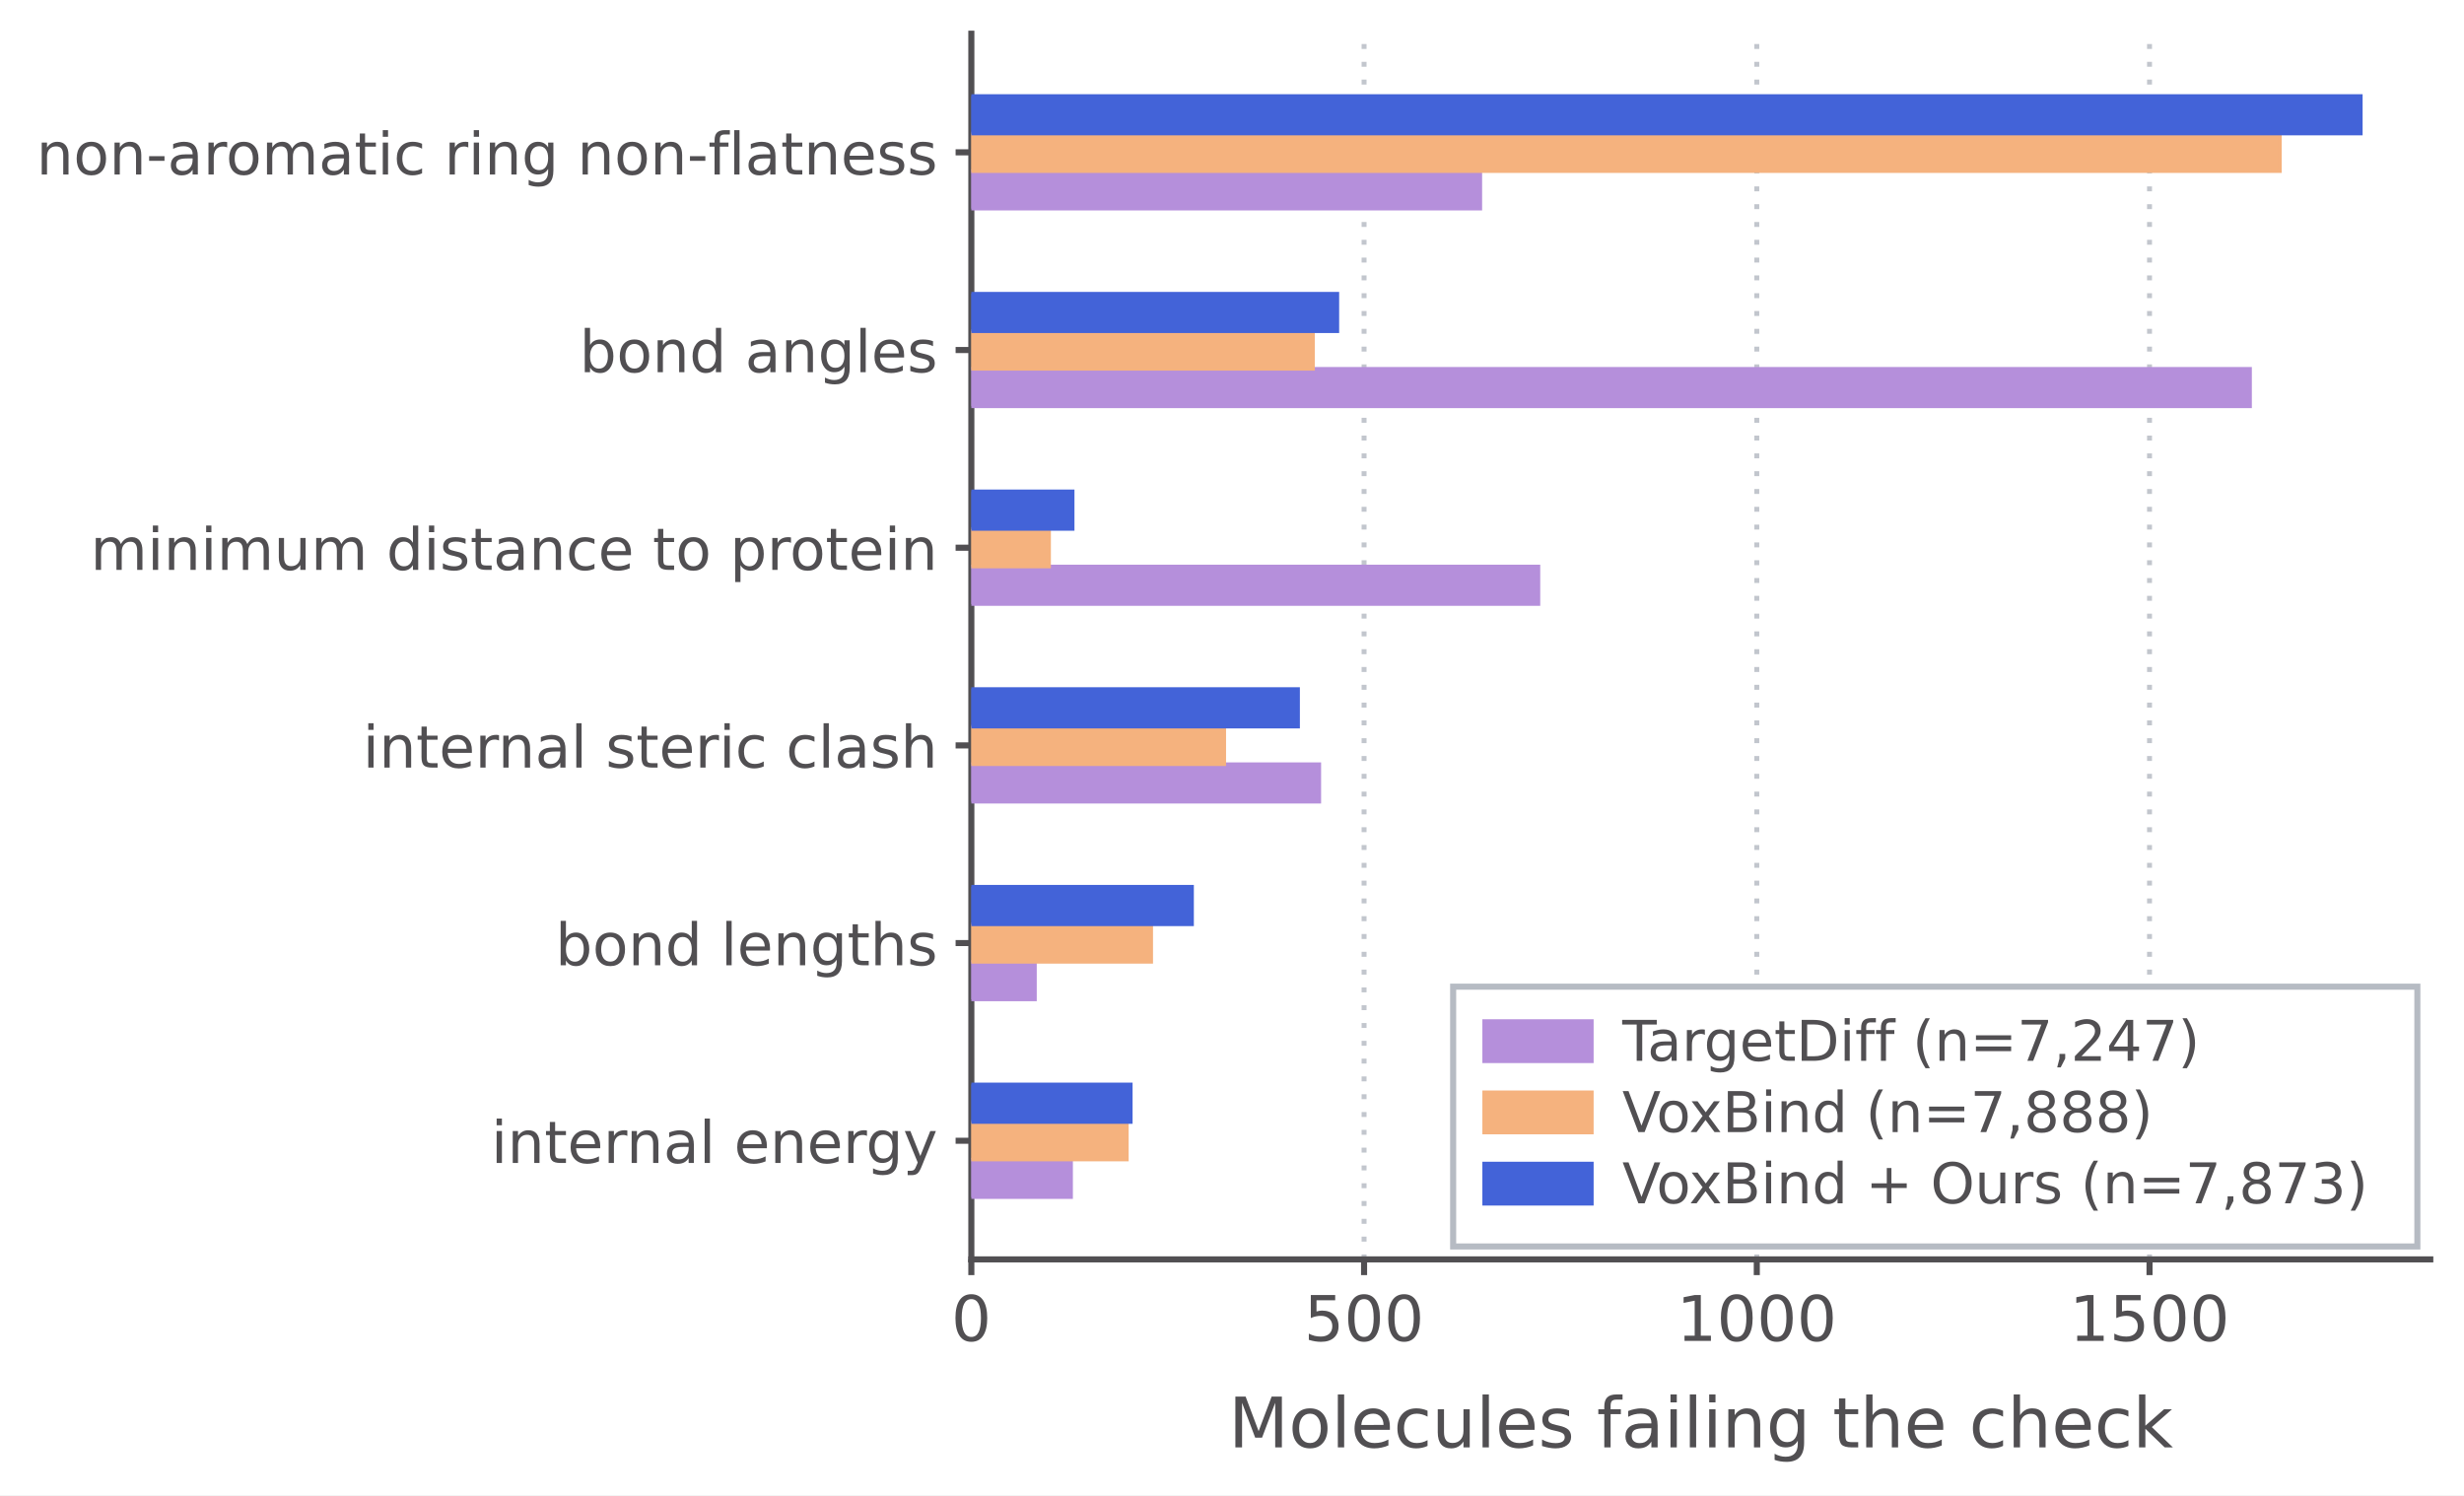
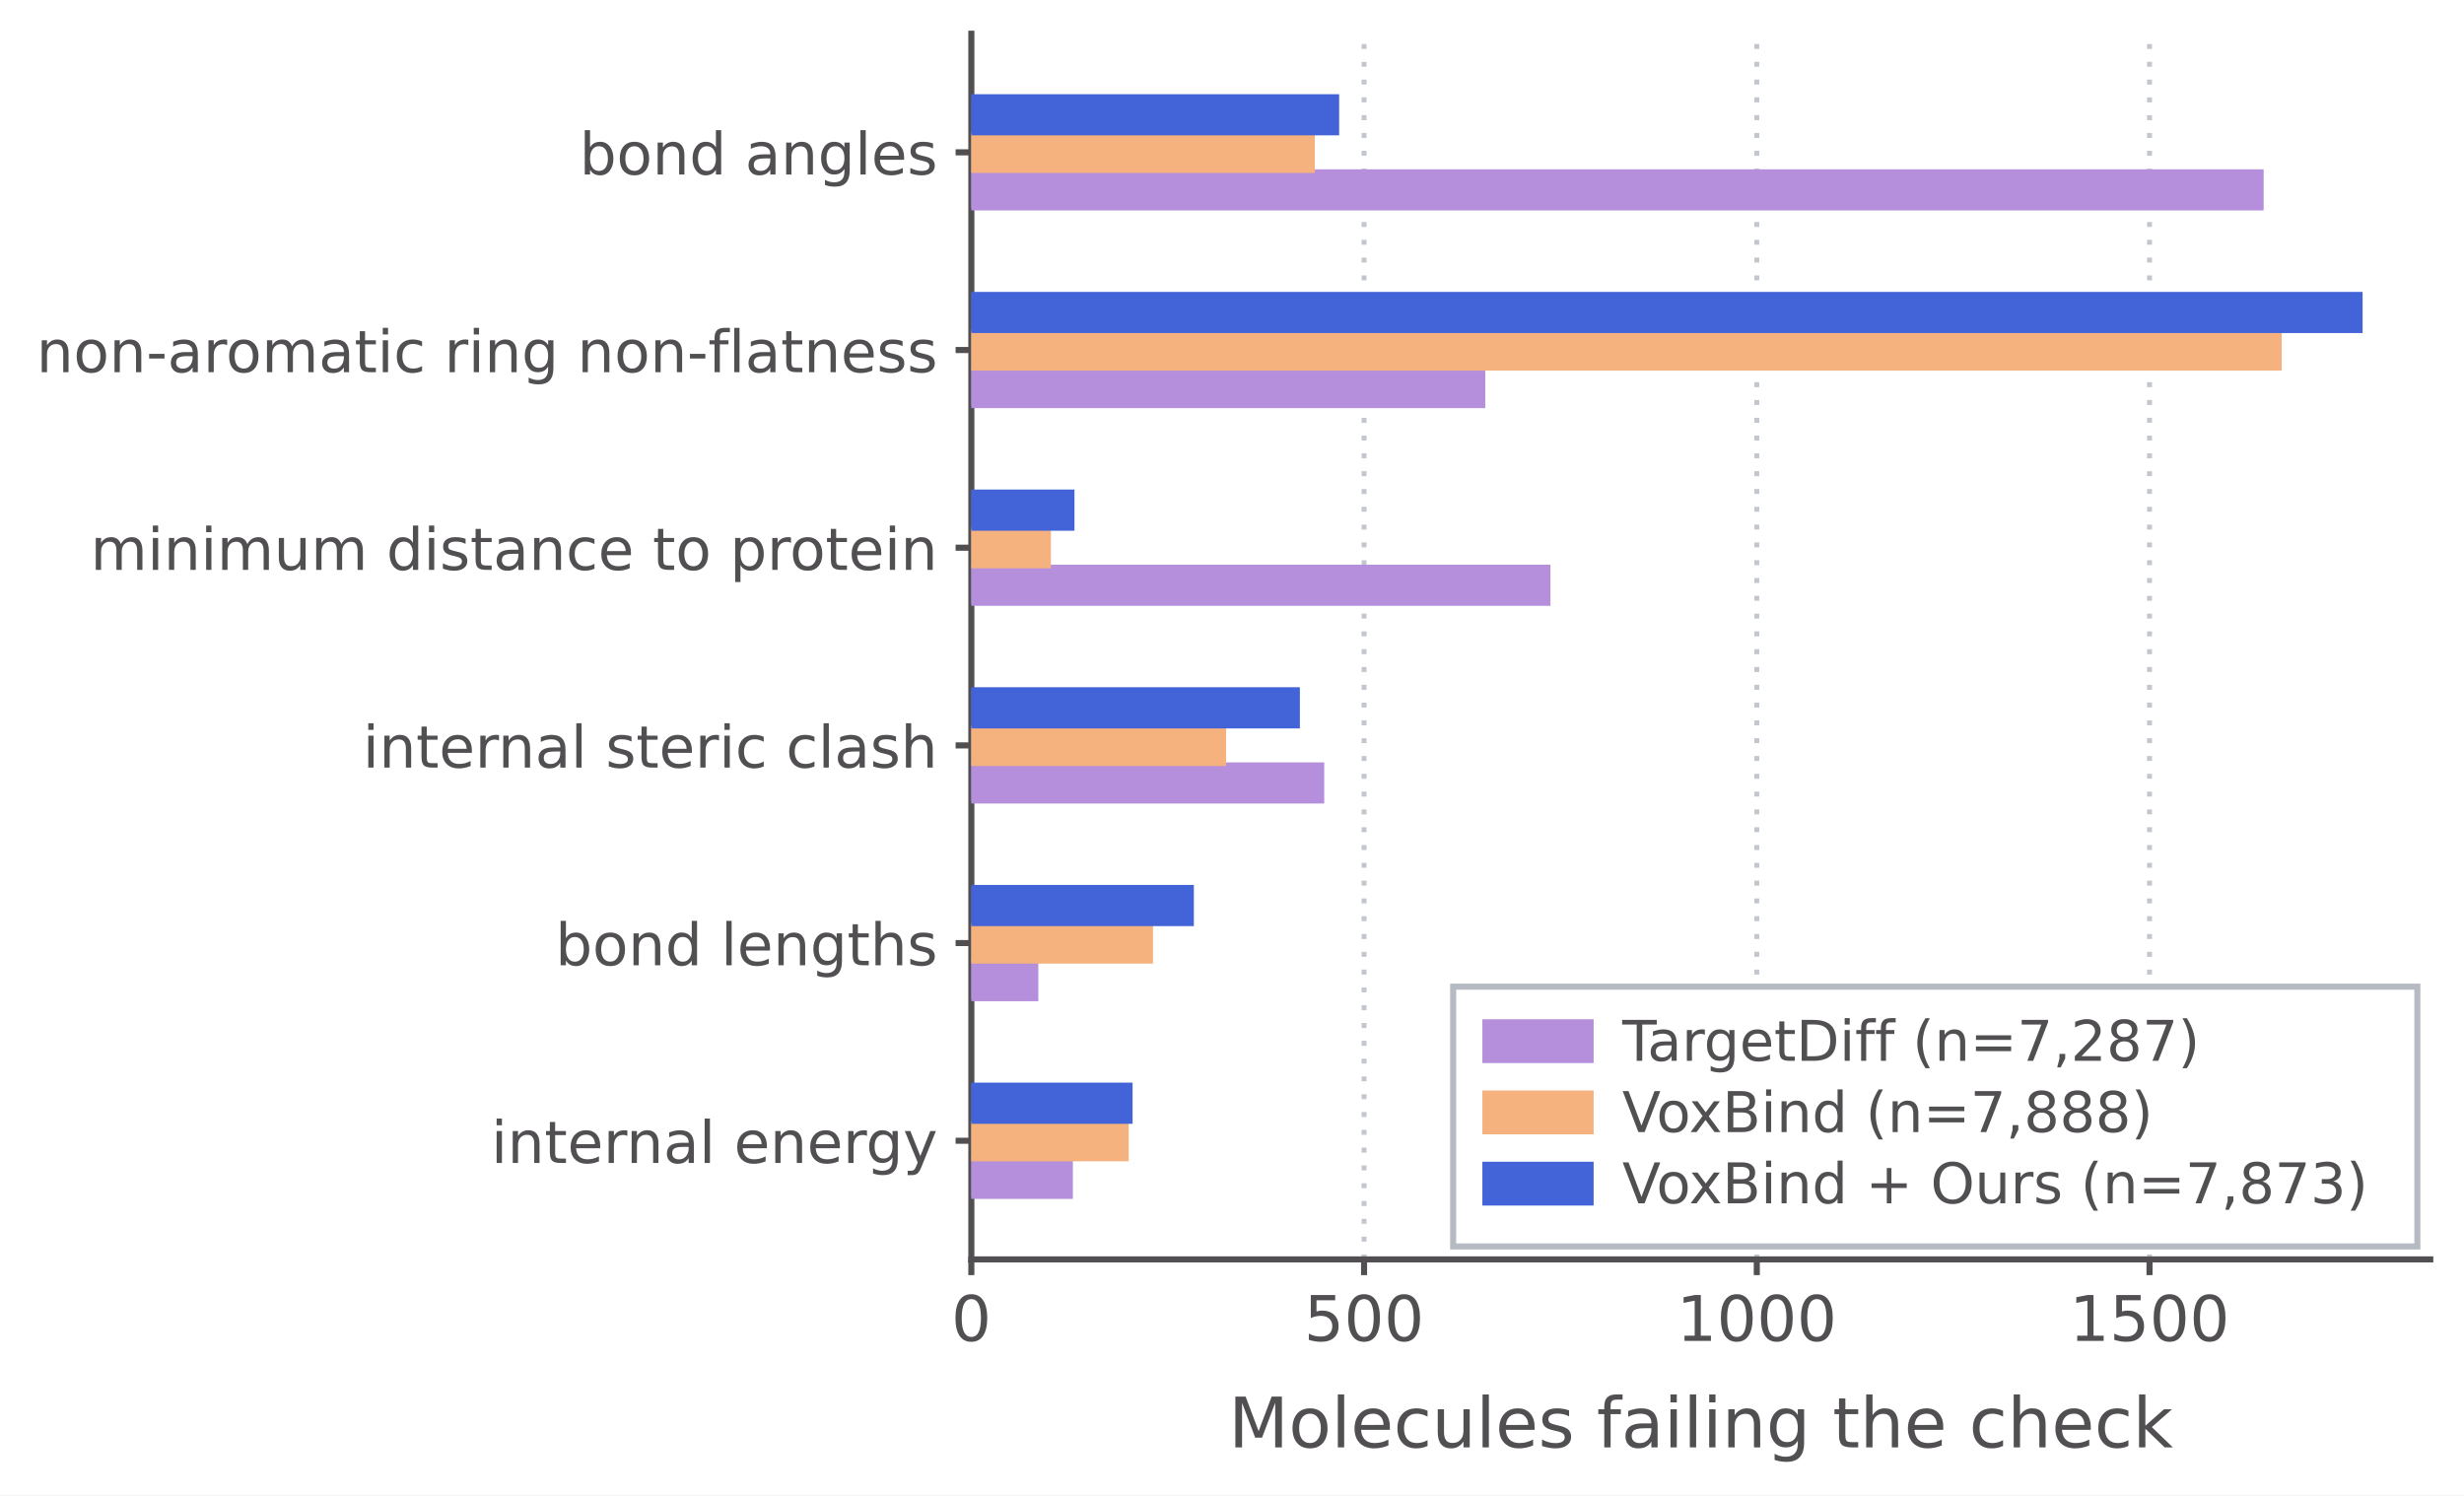
<svg xmlns="http://www.w3.org/2000/svg" xmlns:xlink="http://www.w3.org/1999/xlink" width="548.1pt" height="332.64pt" viewBox="0 0 548.1 332.64" version="1.1">
  <defs>
    <style type="text/css">*{stroke-linejoin: round; stroke-linecap: butt}</style>
  </defs>
  <g id="figure_1">
    <g id="patch_1">
      <path d="M 0 332.64  L 548.1 332.64  L 548.1 0  L 0 0  z " style="fill: #ffffff" />
    </g>
    <g id="axes_1">
      <g id="patch_2">
        <path d="M 216.068 280.167  L 540.6 280.167  L 540.6 7.5  L 216.068 7.5  z " style="fill: #ffffff" />
      </g>
      <g id="matplotlib.axis_1">
        <g id="xtick_1">
          <g id="line2d_1">
-             <path d="M 216.068 280.167  L 216.068 7.5  " clip-path="url(#pf0ac134944)" style="fill: none; stroke-dasharray: 1.1,2.86; stroke-dashoffset: 0; stroke: #c2c6cd; stroke-width: 1.1" />
+             <path d="M 216.068 280.167  L 216.068 7.5  " clip-path="url(#p65a014afbb)" style="fill: none; stroke-dasharray: 1.1,2.86; stroke-dashoffset: 0; stroke: #c2c6cd; stroke-width: 1.1" />
          </g>
          <g id="line2d_2">
            <defs>
-               <path id="ma44bb6bb3a" d="M 0 0  L 0 3.5  " style="stroke: #514f52; stroke-width: 1.35" />
+               <path id="m57b1415e53" d="M 0 0  L 0 3.5  " style="stroke: #514f52; stroke-width: 1.35" />
            </defs>
            <g>
-               <use xlink:href="#ma44bb6bb3a" x="216.068" y="280.167" style="fill: #514f52; stroke: #514f52; stroke-width: 1.35" />
+               <use xlink:href="#m57b1415e53" x="216.068" y="280.167" style="fill: #514f52; stroke: #514f52; stroke-width: 1.35" />
            </g>
          </g>
          <g id="text_1">
            <text style="font-size: 14px; font-family: 'DejaVu Sans'; text-anchor: middle; fill: #514f52" x="216.068" y="298.305" transform="rotate(-0 216.0682 298.3051)">0</text>
          </g>
        </g>
        <g id="xtick_2">
          <g id="line2d_3">
-             <path d="M 303.428 280.167  L 303.428 7.5  " clip-path="url(#pf0ac134944)" style="fill: none; stroke-dasharray: 1.1,2.86; stroke-dashoffset: 0; stroke: #c2c6cd; stroke-width: 1.1" />
+             <path d="M 303.428 280.167  L 303.428 7.5  " clip-path="url(#p65a014afbb)" style="fill: none; stroke-dasharray: 1.1,2.86; stroke-dashoffset: 0; stroke: #c2c6cd; stroke-width: 1.1" />
          </g>
          <g id="line2d_4">
            <g>
-               <use xlink:href="#ma44bb6bb3a" x="303.428" y="280.167" style="fill: #514f52; stroke: #514f52; stroke-width: 1.35" />
+               <use xlink:href="#m57b1415e53" x="303.428" y="280.167" style="fill: #514f52; stroke: #514f52; stroke-width: 1.35" />
            </g>
          </g>
          <g id="text_2">
            <text style="font-size: 14px; font-family: 'DejaVu Sans'; text-anchor: middle; fill: #514f52" x="303.428" y="298.305" transform="rotate(-0 303.4277 298.3051)">500</text>
          </g>
        </g>
        <g id="xtick_3">
          <g id="line2d_5">
-             <path d="M 390.787 280.167  L 390.787 7.5  " clip-path="url(#pf0ac134944)" style="fill: none; stroke-dasharray: 1.1,2.86; stroke-dashoffset: 0; stroke: #c2c6cd; stroke-width: 1.1" />
+             <path d="M 390.787 280.167  L 390.787 7.5  " clip-path="url(#p65a014afbb)" style="fill: none; stroke-dasharray: 1.1,2.86; stroke-dashoffset: 0; stroke: #c2c6cd; stroke-width: 1.1" />
          </g>
          <g id="line2d_6">
            <g>
-               <use xlink:href="#ma44bb6bb3a" x="390.787" y="280.167" style="fill: #514f52; stroke: #514f52; stroke-width: 1.35" />
+               <use xlink:href="#m57b1415e53" x="390.787" y="280.167" style="fill: #514f52; stroke: #514f52; stroke-width: 1.35" />
            </g>
          </g>
          <g id="text_3">
            <text style="font-size: 14px; font-family: 'DejaVu Sans'; text-anchor: middle; fill: #514f52" x="390.787" y="298.305" transform="rotate(-0 390.7872 298.3051)">1000</text>
          </g>
        </g>
        <g id="xtick_4">
          <g id="line2d_7">
-             <path d="M 478.147 280.167  L 478.147 7.5  " clip-path="url(#pf0ac134944)" style="fill: none; stroke-dasharray: 1.1,2.86; stroke-dashoffset: 0; stroke: #c2c6cd; stroke-width: 1.1" />
+             <path d="M 478.147 280.167  L 478.147 7.5  " clip-path="url(#p65a014afbb)" style="fill: none; stroke-dasharray: 1.1,2.86; stroke-dashoffset: 0; stroke: #c2c6cd; stroke-width: 1.1" />
          </g>
          <g id="line2d_8">
            <g>
-               <use xlink:href="#ma44bb6bb3a" x="478.147" y="280.167" style="fill: #514f52; stroke: #514f52; stroke-width: 1.35" />
+               <use xlink:href="#m57b1415e53" x="478.147" y="280.167" style="fill: #514f52; stroke: #514f52; stroke-width: 1.35" />
            </g>
          </g>
          <g id="text_4">
            <text style="font-size: 14px; font-family: 'DejaVu Sans'; text-anchor: middle; fill: #514f52" x="478.147" y="298.305" transform="rotate(-0 478.1467 298.3051)">1500</text>
          </g>
        </g>
        <g id="text_5">
          <text style="font-size: 15.5px; font-family: 'DejaVu Sans'; text-anchor: middle; fill: #514f52" x="378.334" y="321.994" transform="rotate(-0 378.3341 321.9942)">Molecules failing the check</text>
        </g>
      </g>
      <g id="matplotlib.axis_2">
        <g id="ytick_1">
          <g id="line2d_9">
            <defs>
-               <path id="ma16cc0e2c7" d="M 0 0  L -3.5 0  " style="stroke: #514f52; stroke-width: 1.35" />
+               <path id="m4aba3df6b2" d="M 0 0  L -3.5 0  " style="stroke: #514f52; stroke-width: 1.35" />
            </defs>
            <g>
-               <use xlink:href="#ma16cc0e2c7" x="216.068" y="33.887" style="fill: #514f52; stroke: #514f52; stroke-width: 1.35" />
+               <use xlink:href="#m4aba3df6b2" x="216.068" y="33.887" style="fill: #514f52; stroke: #514f52; stroke-width: 1.35" />
            </g>
          </g>
          <g id="text_6">
-             <text style="font-size: 13px; font-family: 'DejaVu Sans'; text-anchor: end; fill: #514f52" x="208.568" y="38.826" transform="rotate(-0 208.5682 38.82614)">non-aromatic ring non-flatness</text>
+             <text style="font-size: 13px; font-family: 'DejaVu Sans'; text-anchor: end; fill: #514f52" x="208.568" y="38.826" transform="rotate(-0 208.5682 38.82614)">bond angles</text>
          </g>
        </g>
        <g id="ytick_2">
          <g id="line2d_10">
            <g>
-               <use xlink:href="#ma16cc0e2c7" x="216.068" y="77.866" style="fill: #514f52; stroke: #514f52; stroke-width: 1.35" />
+               <use xlink:href="#m4aba3df6b2" x="216.068" y="77.866" style="fill: #514f52; stroke: #514f52; stroke-width: 1.35" />
            </g>
          </g>
          <g id="text_7">
-             <text style="font-size: 13px; font-family: 'DejaVu Sans'; text-anchor: end; fill: #514f52" x="208.568" y="82.805" transform="rotate(-0 208.5682 82.80473)">bond angles</text>
+             <text style="font-size: 13px; font-family: 'DejaVu Sans'; text-anchor: end; fill: #514f52" x="208.568" y="82.805" transform="rotate(-0 208.5682 82.80473)">non-aromatic ring non-flatness</text>
          </g>
        </g>
        <g id="ytick_3">
          <g id="line2d_11">
            <g>
-               <use xlink:href="#ma16cc0e2c7" x="216.068" y="121.844" style="fill: #514f52; stroke: #514f52; stroke-width: 1.35" />
+               <use xlink:href="#m4aba3df6b2" x="216.068" y="121.844" style="fill: #514f52; stroke: #514f52; stroke-width: 1.35" />
            </g>
          </g>
          <g id="text_8">
            <text style="font-size: 13px; font-family: 'DejaVu Sans'; text-anchor: end; fill: #514f52" x="208.568" y="126.783" transform="rotate(-0 208.5682 126.7833)">minimum distance to protein</text>
          </g>
        </g>
        <g id="ytick_4">
          <g id="line2d_12">
            <g>
-               <use xlink:href="#ma16cc0e2c7" x="216.068" y="165.823" style="fill: #514f52; stroke: #514f52; stroke-width: 1.35" />
+               <use xlink:href="#m4aba3df6b2" x="216.068" y="165.823" style="fill: #514f52; stroke: #514f52; stroke-width: 1.35" />
            </g>
          </g>
          <g id="text_9">
            <text style="font-size: 13px; font-family: 'DejaVu Sans'; text-anchor: end; fill: #514f52" x="208.568" y="170.762" transform="rotate(-0 208.5682 170.7619)">internal steric clash</text>
          </g>
        </g>
        <g id="ytick_5">
          <g id="line2d_13">
            <g>
-               <use xlink:href="#ma16cc0e2c7" x="216.068" y="209.802" style="fill: #514f52; stroke: #514f52; stroke-width: 1.35" />
+               <use xlink:href="#m4aba3df6b2" x="216.068" y="209.802" style="fill: #514f52; stroke: #514f52; stroke-width: 1.35" />
            </g>
          </g>
          <g id="text_10">
            <text style="font-size: 13px; font-family: 'DejaVu Sans'; text-anchor: end; fill: #514f52" x="208.568" y="214.741" transform="rotate(-0 208.5682 214.7405)">bond lengths</text>
          </g>
        </g>
        <g id="ytick_6">
          <g id="line2d_14">
            <g>
-               <use xlink:href="#ma16cc0e2c7" x="216.068" y="253.78" style="fill: #514f52; stroke: #514f52; stroke-width: 1.35" />
+               <use xlink:href="#m4aba3df6b2" x="216.068" y="253.78" style="fill: #514f52; stroke: #514f52; stroke-width: 1.35" />
            </g>
          </g>
          <g id="text_11">
            <text style="font-size: 13px; font-family: 'DejaVu Sans'; text-anchor: end; fill: #514f52" x="208.568" y="258.719" transform="rotate(-0 208.5682 258.7191)">internal energy</text>
          </g>
        </g>
      </g>
      <g id="patch_3">
        <path d="M 216.068 280.167  L 216.068 7.5  " style="fill: none; stroke: #514f52; stroke-width: 1.35; stroke-linejoin: miter; stroke-linecap: square" />
      </g>
      <g id="patch_4">
        <path d="M 216.068 280.167  L 540.6 280.167  " style="fill: none; stroke: #514f52; stroke-width: 1.35; stroke-linejoin: miter; stroke-linecap: square" />
      </g>
      <g id="patch_5">
-         <path d="M 216.068 46.421  L 329.286 46.421  L 329.286 38.065  L 216.068 38.065  z " clip-path="url(#pf0ac134944)" style="fill: #b58fdb; stroke: #b58fdb; stroke-width: 0.8; stroke-linejoin: miter" />
+         <path d="M 216.068 46.421  L 503.132 46.421  L 503.132 38.065  L 216.068 38.065  z " clip-path="url(#p65a014afbb)" style="fill: #b58fdb; stroke: #b58fdb; stroke-width: 0.8; stroke-linejoin: miter" />
      </g>
      <g id="patch_6">
-         <path d="M 216.068 90.4  L 500.511 90.4  L 500.511 82.044  L 216.068 82.044  z " clip-path="url(#pf0ac134944)" style="fill: #b58fdb; stroke: #b58fdb; stroke-width: 0.8; stroke-linejoin: miter" />
+         <path d="M 216.068 90.4  L 329.985 90.4  L 329.985 82.044  L 216.068 82.044  z " clip-path="url(#p65a014afbb)" style="fill: #b58fdb; stroke: #b58fdb; stroke-width: 0.8; stroke-linejoin: miter" />
      </g>
      <g id="patch_7">
-         <path d="M 216.068 134.378  L 342.215 134.378  L 342.215 126.022  L 216.068 126.022  z " clip-path="url(#pf0ac134944)" style="fill: #b58fdb; stroke: #b58fdb; stroke-width: 0.8; stroke-linejoin: miter" />
+         <path d="M 216.068 134.378  L 344.487 134.378  L 344.487 126.022  L 216.068 126.022  z " clip-path="url(#p65a014afbb)" style="fill: #b58fdb; stroke: #b58fdb; stroke-width: 0.8; stroke-linejoin: miter" />
      </g>
      <g id="patch_8">
-         <path d="M 216.068 178.357  L 293.469 178.357  L 293.469 170.001  L 216.068 170.001  z " clip-path="url(#pf0ac134944)" style="fill: #b58fdb; stroke: #b58fdb; stroke-width: 0.8; stroke-linejoin: miter" />
+         <path d="M 216.068 178.357  L 294.168 178.357  L 294.168 170.001  L 216.068 170.001  z " clip-path="url(#p65a014afbb)" style="fill: #b58fdb; stroke: #b58fdb; stroke-width: 0.8; stroke-linejoin: miter" />
      </g>
      <g id="patch_9">
-         <path d="M 216.068 222.335  L 230.22 222.335  L 230.22 213.979  L 216.068 213.979  z " clip-path="url(#pf0ac134944)" style="fill: #b58fdb; stroke: #b58fdb; stroke-width: 0.8; stroke-linejoin: miter" />
+         <path d="M 216.068 222.335  L 230.57 222.335  L 230.57 213.979  L 216.068 213.979  z " clip-path="url(#p65a014afbb)" style="fill: #b58fdb; stroke: #b58fdb; stroke-width: 0.8; stroke-linejoin: miter" />
      </g>
      <g id="patch_10">
-         <path d="M 216.068 266.314  L 238.257 266.314  L 238.257 257.958  L 216.068 257.958  z " clip-path="url(#pf0ac134944)" style="fill: #b58fdb; stroke: #b58fdb; stroke-width: 0.8; stroke-linejoin: miter" />
+         <path d="M 216.068 266.314  L 238.257 266.314  L 238.257 257.958  L 216.068 257.958  z " clip-path="url(#p65a014afbb)" style="fill: #b58fdb; stroke: #b58fdb; stroke-width: 0.8; stroke-linejoin: miter" />
      </g>
      <g id="patch_11">
-         <path d="M 216.068 38.065  L 507.15 38.065  L 507.15 29.709  L 216.068 29.709  z " clip-path="url(#pf0ac134944)" style="fill: #f5b27e; stroke: #f5b27e; stroke-width: 0.8; stroke-linejoin: miter" />
+         <path d="M 216.068 38.065  L 292.071 38.065  L 292.071 29.709  L 216.068 29.709  z " clip-path="url(#p65a014afbb)" style="fill: #f5b27e; stroke: #f5b27e; stroke-width: 0.8; stroke-linejoin: miter" />
      </g>
      <g id="patch_12">
-         <path d="M 216.068 82.044  L 292.071 82.044  L 292.071 73.688  L 216.068 73.688  z " clip-path="url(#pf0ac134944)" style="fill: #f5b27e; stroke: #f5b27e; stroke-width: 0.8; stroke-linejoin: miter" />
+         <path d="M 216.068 82.044  L 507.15 82.044  L 507.15 73.688  L 216.068 73.688  z " clip-path="url(#p65a014afbb)" style="fill: #f5b27e; stroke: #f5b27e; stroke-width: 0.8; stroke-linejoin: miter" />
      </g>
      <g id="patch_13">
-         <path d="M 216.068 126.022  L 233.365 126.022  L 233.365 117.666  L 216.068 117.666  z " clip-path="url(#pf0ac134944)" style="fill: #f5b27e; stroke: #f5b27e; stroke-width: 0.8; stroke-linejoin: miter" />
+         <path d="M 216.068 126.022  L 233.365 126.022  L 233.365 117.666  L 216.068 117.666  z " clip-path="url(#p65a014afbb)" style="fill: #f5b27e; stroke: #f5b27e; stroke-width: 0.8; stroke-linejoin: miter" />
      </g>
      <g id="patch_14">
-         <path d="M 216.068 170.001  L 272.328 170.001  L 272.328 161.645  L 216.068 161.645  z " clip-path="url(#pf0ac134944)" style="fill: #f5b27e; stroke: #f5b27e; stroke-width: 0.8; stroke-linejoin: miter" />
+         <path d="M 216.068 170.001  L 272.328 170.001  L 272.328 161.645  L 216.068 161.645  z " clip-path="url(#p65a014afbb)" style="fill: #f5b27e; stroke: #f5b27e; stroke-width: 0.8; stroke-linejoin: miter" />
      </g>
      <g id="patch_15">
-         <path d="M 216.068 213.979  L 256.079 213.979  L 256.079 205.624  L 216.068 205.624  z " clip-path="url(#pf0ac134944)" style="fill: #f5b27e; stroke: #f5b27e; stroke-width: 0.8; stroke-linejoin: miter" />
+         <path d="M 216.068 213.979  L 256.079 213.979  L 256.079 205.624  L 216.068 205.624  z " clip-path="url(#p65a014afbb)" style="fill: #f5b27e; stroke: #f5b27e; stroke-width: 0.8; stroke-linejoin: miter" />
      </g>
      <g id="patch_16">
-         <path d="M 216.068 257.958  L 250.663 257.958  L 250.663 249.602  L 216.068 249.602  z " clip-path="url(#pf0ac134944)" style="fill: #f5b27e; stroke: #f5b27e; stroke-width: 0.8; stroke-linejoin: miter" />
+         <path d="M 216.068 257.958  L 250.663 257.958  L 250.663 249.602  L 216.068 249.602  z " clip-path="url(#p65a014afbb)" style="fill: #f5b27e; stroke: #f5b27e; stroke-width: 0.8; stroke-linejoin: miter" />
      </g>
      <g id="patch_17">
-         <path d="M 216.068 29.709  L 525.146 29.709  L 525.146 21.353  L 216.068 21.353  z " clip-path="url(#pf0ac134944)" style="fill: #4363d8; stroke: #4363d8; stroke-width: 0.8; stroke-linejoin: miter" />
+         <path d="M 216.068 29.709  L 297.487 29.709  L 297.487 21.353  L 216.068 21.353  z " clip-path="url(#p65a014afbb)" style="fill: #4363d8; stroke: #4363d8; stroke-width: 0.8; stroke-linejoin: miter" />
      </g>
      <g id="patch_18">
-         <path d="M 216.068 73.688  L 297.487 73.688  L 297.487 65.332  L 216.068 65.332  z " clip-path="url(#pf0ac134944)" style="fill: #4363d8; stroke: #4363d8; stroke-width: 0.8; stroke-linejoin: miter" />
+         <path d="M 216.068 73.688  L 525.146 73.688  L 525.146 65.332  L 216.068 65.332  z " clip-path="url(#p65a014afbb)" style="fill: #4363d8; stroke: #4363d8; stroke-width: 0.8; stroke-linejoin: miter" />
      </g>
      <g id="patch_19">
-         <path d="M 216.068 117.666  L 238.607 117.666  L 238.607 109.31  L 216.068 109.31  z " clip-path="url(#pf0ac134944)" style="fill: #4363d8; stroke: #4363d8; stroke-width: 0.8; stroke-linejoin: miter" />
+         <path d="M 216.068 117.666  L 238.607 117.666  L 238.607 109.31  L 216.068 109.31  z " clip-path="url(#p65a014afbb)" style="fill: #4363d8; stroke: #4363d8; stroke-width: 0.8; stroke-linejoin: miter" />
      </g>
      <g id="patch_20">
-         <path d="M 216.068 161.645  L 288.751 161.645  L 288.751 153.289  L 216.068 153.289  z " clip-path="url(#pf0ac134944)" style="fill: #4363d8; stroke: #4363d8; stroke-width: 0.8; stroke-linejoin: miter" />
+         <path d="M 216.068 161.645  L 288.751 161.645  L 288.751 153.289  L 216.068 153.289  z " clip-path="url(#p65a014afbb)" style="fill: #4363d8; stroke: #4363d8; stroke-width: 0.8; stroke-linejoin: miter" />
      </g>
      <g id="patch_21">
-         <path d="M 216.068 205.624  L 265.164 205.624  L 265.164 197.268  L 216.068 197.268  z " clip-path="url(#pf0ac134944)" style="fill: #4363d8; stroke: #4363d8; stroke-width: 0.8; stroke-linejoin: miter" />
+         <path d="M 216.068 205.624  L 265.164 205.624  L 265.164 197.268  L 216.068 197.268  z " clip-path="url(#p65a014afbb)" style="fill: #4363d8; stroke: #4363d8; stroke-width: 0.8; stroke-linejoin: miter" />
      </g>
      <g id="patch_22">
-         <path d="M 216.068 249.602  L 251.536 249.602  L 251.536 241.246  L 216.068 241.246  z " clip-path="url(#pf0ac134944)" style="fill: #4363d8; stroke: #4363d8; stroke-width: 0.8; stroke-linejoin: miter" />
+         <path d="M 216.068 249.602  L 251.536 249.602  L 251.536 241.246  L 216.068 241.246  z " clip-path="url(#p65a014afbb)" style="fill: #4363d8; stroke: #4363d8; stroke-width: 0.8; stroke-linejoin: miter" />
      </g>
      <g id="legend_1">
        <g id="patch_23">
          <path d="M 323.243 277.292  L 537.725 277.292  L 537.725 219.499  L 323.243 219.499  z " style="fill: #ffffff; stroke: #b6bbc3; stroke-width: 1.35; stroke-linejoin: miter" />
        </g>
        <g id="patch_24">
          <path d="M 330.243 235.997  L 353.993 235.997  L 353.993 227.247  L 330.243 227.247  z " style="fill: #b58fdb; stroke: #b58fdb; stroke-linejoin: miter" />
        </g>
        <g id="text_12">
-           <text style="font-size: 12.5px; font-family: 'DejaVu Sans'; text-anchor: start; fill: #514f52" x="360.868" y="235.997" transform="rotate(-0 360.8676 235.9974)">TargetDiff  (n=7,247)</text>
+           <text style="font-size: 12.5px; font-family: 'DejaVu Sans'; text-anchor: start; fill: #514f52" x="360.868" y="235.997" transform="rotate(-0 360.8676 235.9974)">TargetDiff  (n=7,287)</text>
        </g>
        <g id="patch_25">
          <path d="M 330.243 251.845  L 353.993 251.845  L 353.993 243.095  L 330.243 243.095  z " style="fill: #f5b27e; stroke: #f5b27e; stroke-linejoin: miter" />
        </g>
        <g id="text_13">
          <text style="font-size: 12.5px; font-family: 'DejaVu Sans'; text-anchor: start; fill: #514f52" x="360.868" y="251.845" transform="rotate(-0 360.8676 251.845)">VoxBind  (n=7,888)</text>
        </g>
        <g id="patch_26">
          <path d="M 330.243 267.693  L 353.993 267.693  L 353.993 258.943  L 330.243 258.943  z " style="fill: #4363d8; stroke: #4363d8; stroke-linejoin: miter" />
        </g>
        <g id="text_14">
          <text style="font-size: 12.5px; font-family: 'DejaVu Sans'; text-anchor: start; fill: #514f52" x="360.868" y="267.693" transform="rotate(-0 360.8676 267.6927)">VoxBind + Ours  (n=7,873)</text>
        </g>
      </g>
    </g>
  </g>
  <defs>
-     <clipPath id="pf0ac134944">
+     <clipPath id="p65a014afbb">
      <rect x="216.068" y="7.5" width="324.532" height="272.667" />
    </clipPath>
  </defs>
</svg>
